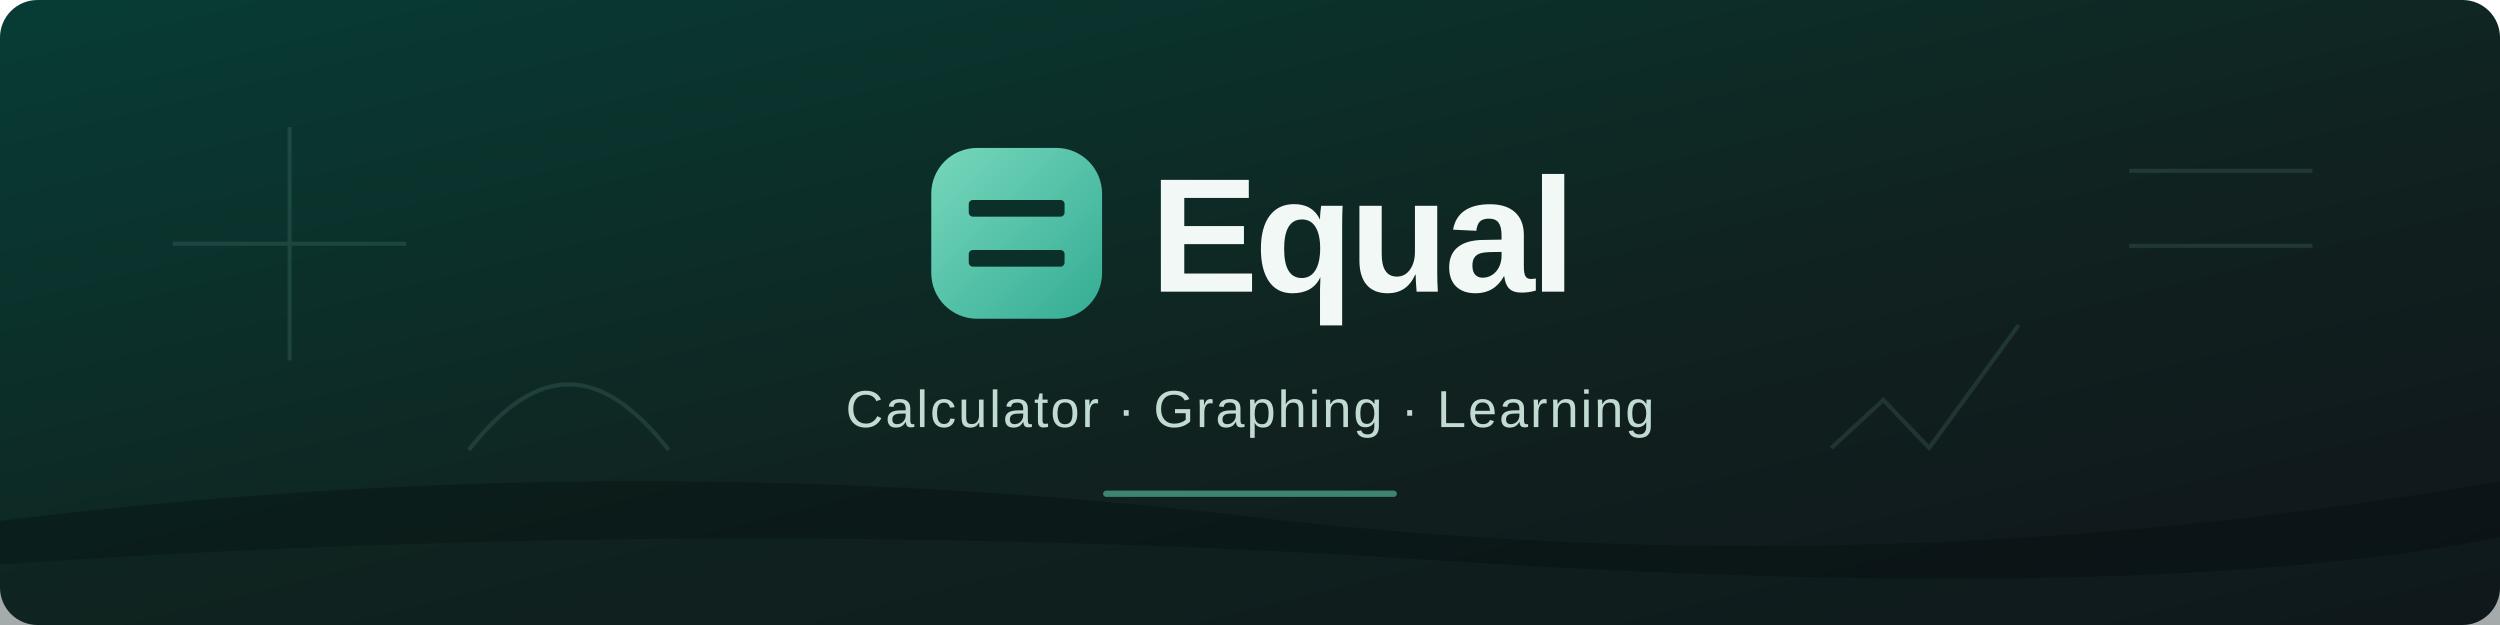
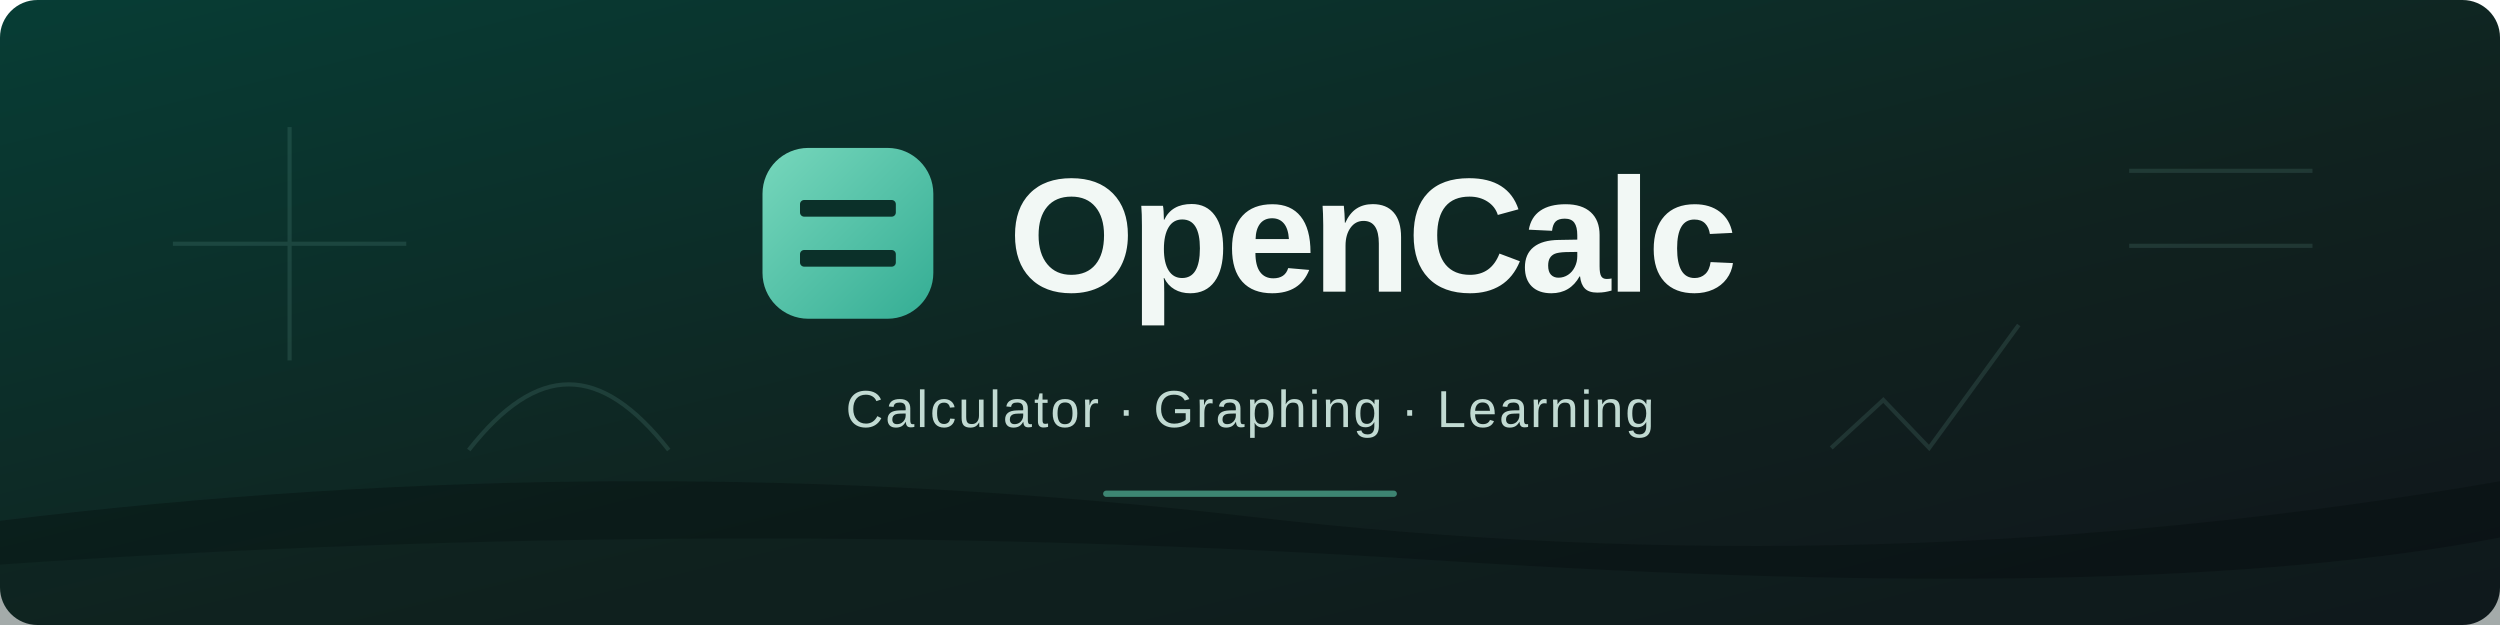
<svg xmlns="http://www.w3.org/2000/svg" viewBox="0 0 1200 300" width="1200" height="300" role="img" aria-labelledby="title description">
  <defs>
    <linearGradient id="background" x1="0" y1="0" x2="1" y2="1">
      <stop offset="0" stop-color="#073d35" />
      <stop offset="0.58" stop-color="#10221f" />
      <stop offset="1" stop-color="#10151b" />
    </linearGradient>
    <linearGradient id="accent" x1="0" y1="0" x2="1" y2="1">
      <stop offset="0" stop-color="#77d7bc" />
      <stop offset="1" stop-color="#34ad94" />
    </linearGradient>
  </defs>
  <rect width="1200" height="300" rx="18" fill="url(#background)" />
  <path d="M0 250Q300 213 600 248T1200 231V300H0Z" fill="#030b0b" opacity="0.35" />
  <path d="M0 271Q350 247 690 269T1200 258V300H0Z" fill="#71cdb3" opacity="0.04" />
  <g fill="none" stroke="#9ce3d1" stroke-width="2" opacity="0.12">
    <path d="M83 117H195M139 61V173" />
    <path d="M1022 82H1110M1022 118H1110" />
    <path d="M225 216C258 174 288 174 321 216" />
    <path d="M879 215L904 192L926 215L969 156" />
  </g>
-   <rect x="447" y="71" width="82" height="82" rx="22" fill="url(#accent)" />
+   <rect x="366" y="71" width="82" height="82" rx="22" fill="url(#accent)" />
  <g fill="#0b3029">
-     <rect x="465" y="96" width="46" height="8" rx="2" />
-     <rect x="465" y="120" width="46" height="8" rx="2" />
+     <rect x="384" y="96" width="46" height="8" rx="2" />
+     <rect x="384" y="120" width="46" height="8" rx="2" />
  </g>
-   <text x="552" y="140" fill="#f2f8f5" font-family="Segoe UI, Arial, sans-serif" font-size="78" font-weight="650" letter-spacing="-2">Equal</text>
+   <text x="484" y="140" fill="#f2f8f5" font-family="Segoe UI, Arial, sans-serif" font-size="78" font-weight="650" letter-spacing="-2" textLength="350" lengthAdjust="spacingAndGlyphs">OpenCalc</text>
  <text x="600" y="205" text-anchor="middle" fill="#c1dad2" font-family="Segoe UI, Arial, sans-serif" font-size="25" letter-spacing="1">Calculator · Graphing · Learning</text>
  <path d="M531 237H669" stroke="#5cc8aa" stroke-width="3" stroke-linecap="round" opacity="0.6" />
</svg>
